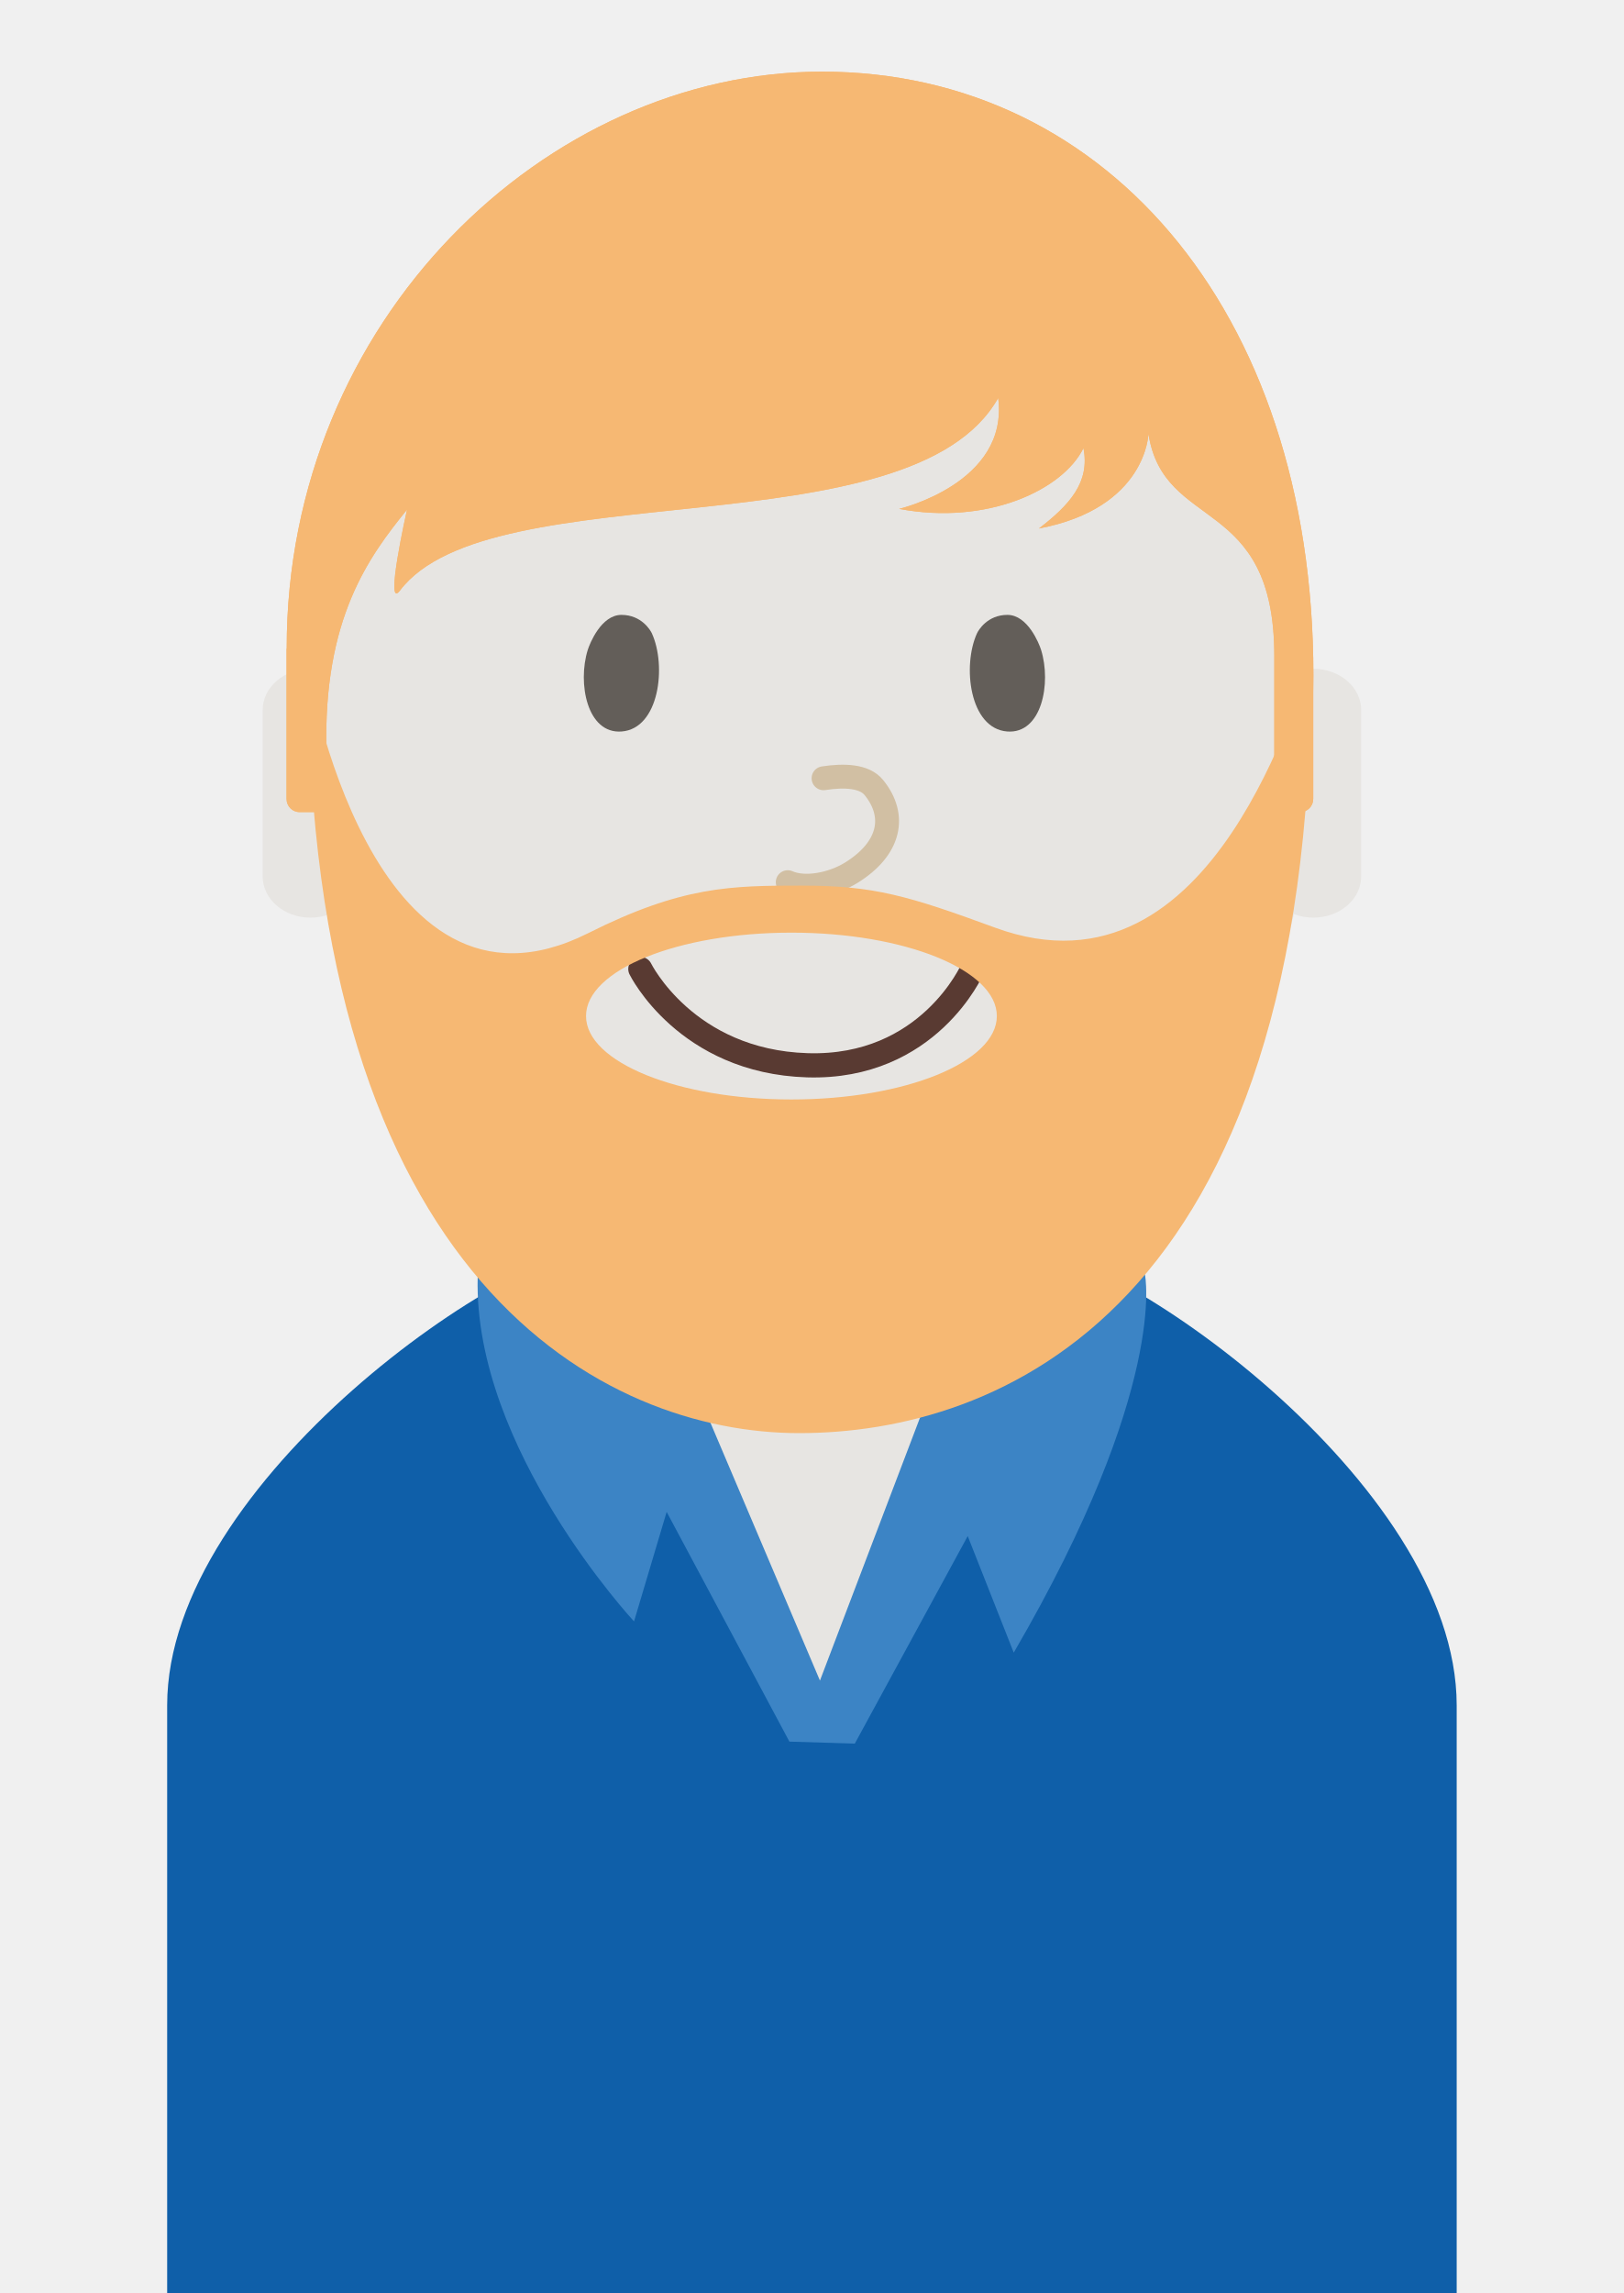
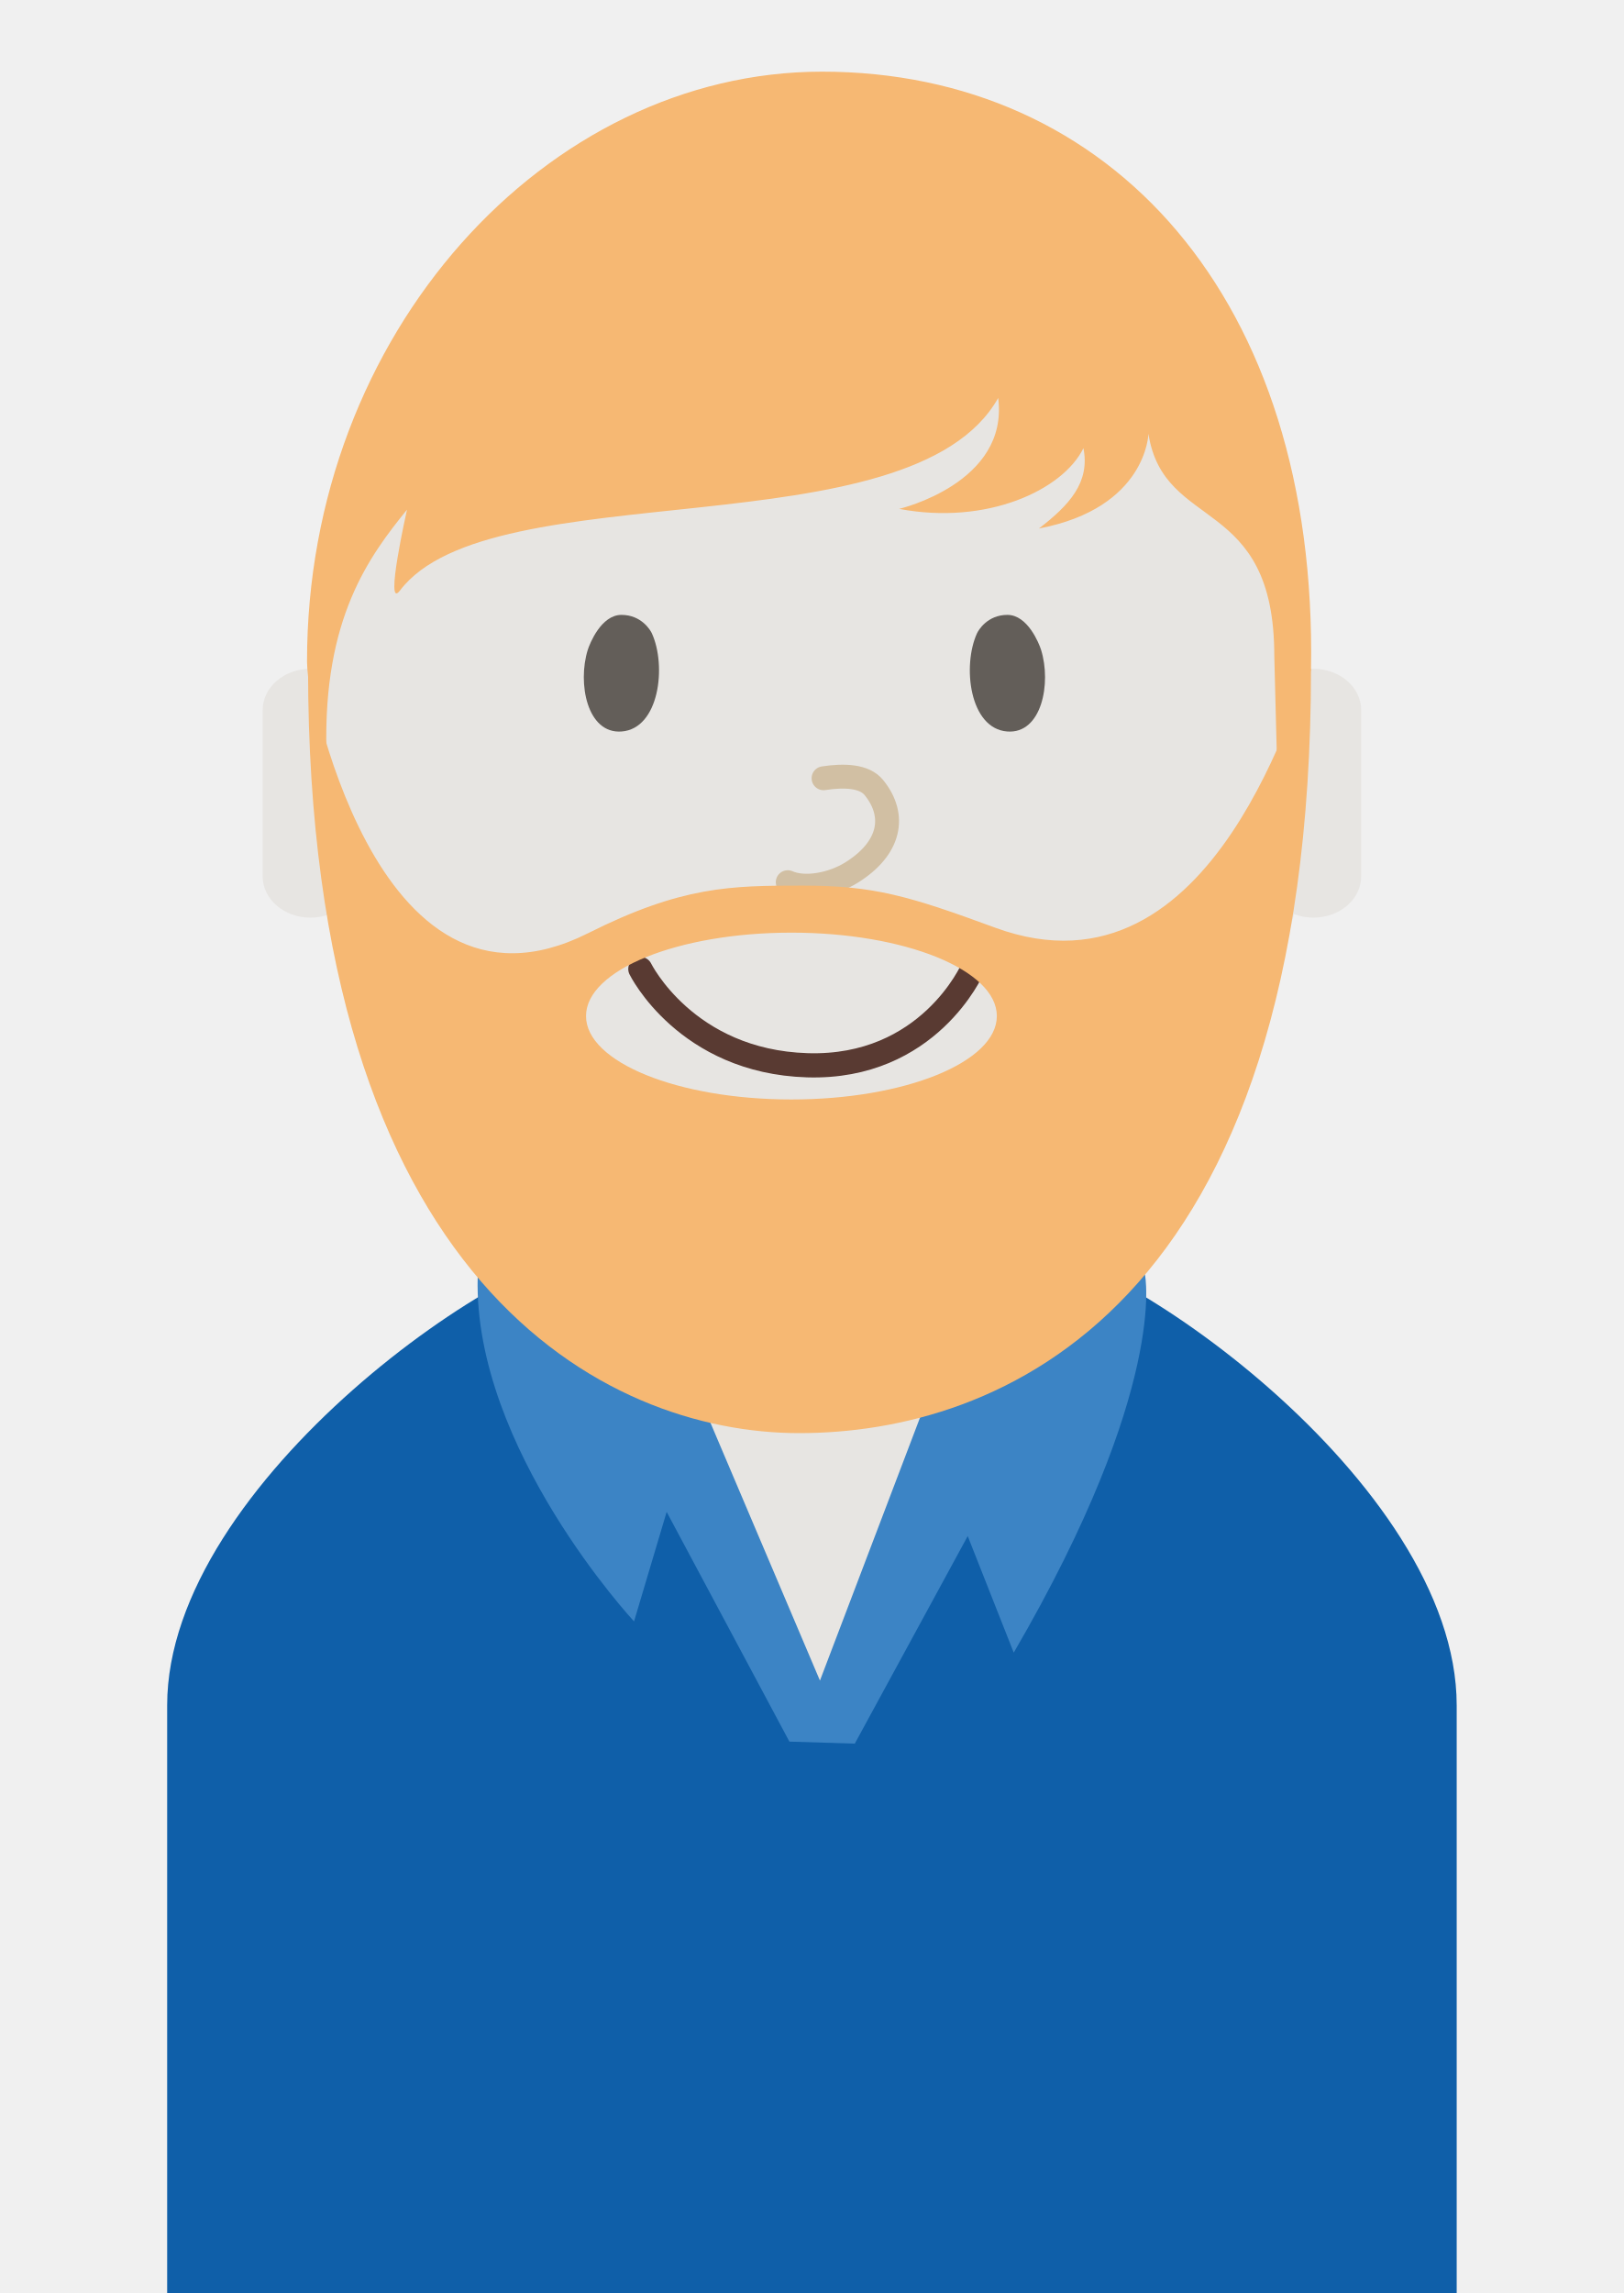
- <svg xmlns="http://www.w3.org/2000/svg" xmlns:xlink="http://www.w3.org/1999/xlink" width="68" height="96" viewBox="0 0 68 96">
-   <defs>
-     <path id="a" d="M1.589 30.72a.541.541 0 0 0 .081-.273v-2c-.144-5.564 1.786-8.148 3.374-10.11 0 0-.965 4.275-.294 3.385 3.8-5.02 21.4-1.581 25.05-8.06.46 3.567-4.148 4.643-4.148 4.643 3.673.696 6.855-.784 7.718-2.542.283 1.433-.589 2.384-1.865 3.364 4.514-.855 4.587-3.966 4.587-3.966.643 4.127 5.27 2.542 5.27 9.298v5.988c0 .306.244.553.546.553h.54a.55.55 0 0 0 .545-.553v-4.448C43.273 10.42 34.5 0 22.423 0 10.894 0 0 10.39.006 24.143c-.001.011-.007.023-.007.035v6.269c0 .306.244.553.544.553h.58c.167 0 .31-.08.41-.198" />
-     <path id="c" d="M20.242 18.031c-4.751 0-8.602-1.564-8.602-3.492 0-1.929 3.85-3.492 8.602-3.492 4.75 0 8.602 1.563 8.602 3.492 0 1.928-3.851 3.492-8.602 3.492m.46-8.954c-3.002 0-5.043.018-8.981 1.996C2.615 15.643 0 0 0 0c0 25.732 12.461 32 20.564 32C28.795 32 42 27.019 42 0c-.55.43-3.894 14.267-13.228 10.838-3.623-1.33-5.07-1.76-8.07-1.76z" />
-   </defs>
+ <svg xmlns="http://www.w3.org/2000/svg" width="68" height="96" viewBox="0 0 68 96">
  <g fill="none" fill-rule="evenodd">
    <path fill="#E7E5E2" d="M21 53.673C22.021 55.306 24.89 84 33.5 84 42.112 84 46 54.772 46 53.251c-13.185-7.553-25 .422-25 .422z" />
    <path fill="#0F5FA9" d="M34 72.5L25.848 52C21.45 52 7 62.043 7 71.395V96h54V71.395C61 62.043 46.546 52 42.151 52L34 72.5z" />
    <path fill="#3C84C5" d="M25.877 50.448c-2.373.819-5.874 3.035-5.874 3.035-.178 7.167 6.548 14.4 6.548 14.4l1.366-4.585 5.14 9.617 2.738.085 4.729-8.69 1.927 4.88c6.489-11.143 5.494-15.832 5.494-15.832C45.355 51.16 42.086 50 42.086 50l-7.75 20.36-8.459-19.912z" />
    <path fill="#E7E5E2" d="M54.188 38.27C51.67 48.508 43.585 56 34 56c-9.586 0-17.67-7.492-20.188-17.73a2.27 2.27 0 0 1-.812.148c-1.103 0-2-.771-2-1.726v-6.965c0-.955.897-1.727 2-1.727.071 0 .142.003.211.01C14.663 16.132 23.417 7 34 7c10.582 0 19.337 9.132 20.789 21.01.07-.007.14-.01.211-.01 1.105 0 2 .772 2 1.727v6.965c0 .955-.895 1.726-2 1.726-.289 0-.564-.053-.812-.148z" />
    <g>
-       <path fill="#635E59" d="M26.03 30.625c-1.447.109-1.852-2.024-1.417-3.417.083-.264.562-1.465 1.41-1.465.847 0 1.221.656 1.273.769.623 1.358.317 3.993-1.266 4.113M42.18 30.625c1.447.109 1.852-2.024 1.416-3.417-.082-.264-.561-1.465-1.41-1.465-.846 0-1.22.656-1.272.769-.623 1.358-.318 3.993 1.266 4.113" />
+       <g fill="#635E59">
+         <path d="M26.03 30.625c-1.447.109-1.852-2.024-1.417-3.417.083-.264.562-1.465 1.41-1.465.847 0 1.221.656 1.273.769.623 1.358.317 3.993-1.266 4.113M42.18 30.625c1.447.109 1.852-2.024 1.416-3.417-.082-.264-.561-1.465-1.41-1.465-.846 0-1.22.656-1.272.769-.623 1.358-.318 3.993 1.266 4.113" />
+       </g>
      <path stroke="#D1BFA3" stroke-linecap="round" d="M34.487 32.583c.865-.133 1.708-.1 2.104.385.965 1.185.688 2.554-.937 3.566-.812.505-1.962.712-2.667.4" />
      <path stroke="#593A32" stroke-linecap="round" stroke-width="1.013" d="M40.722 40.568s-1.828 4.187-6.914 4.031c-5.086-.156-6.993-4.031-6.993-4.031" />
+       <path fill="#F6B873" d="M33.601 37.077c3.002 0 4.448.43 8.071 1.761C51.006 42.268 54.35 28.429 54.9 28c0 27.019-13.205 32-21.436 32C25.361 60 12.9 53.732 12.9 28c0 0 2.615 15.643 11.72 11.073 3.94-1.978 5.98-1.996 8.981-1.996zm-.46 8.954c4.752 0 8.603-1.564 8.603-3.492 0-1.929-3.851-3.492-8.602-3.492s-8.602 1.563-8.602 3.492c0 1.928 3.85 3.492 8.602 3.492z" />
    </g>
-     <g>
-       <g transform="translate(12 3)">
-         <mask id="b" fill="#fff">
-           <use xlink:href="#a" />
-         </mask>
-         <use fill="#F6B873" xlink:href="#a" />
-         <g fill="#F6B873" mask="url(#b)">
-           <path d="M-11.727-26h67v79h-67z" />
-         </g>
-       </g>
-     </g>
-     <g>
-       <g transform="translate(12.9 28)">
-         <mask id="d" fill="#fff">
-           <use xlink:href="#c" />
-         </mask>
-         <g fill="#F6B873" mask="url(#d)">
-           <path d="M-14-25h69v79h-69z" />
-         </g>
-       </g>
-     </g>
+     <path fill="#F6B873" d="M13.67 31.447c-.144-5.564 1.786-8.148 3.374-10.11 0 0-.965 4.275-.294 3.385 3.8-5.02 21.4-1.581 25.05-8.06.46 3.567-4.148 4.643-4.148 4.643 3.673.696 6.855-.784 7.718-2.542.283 1.433-.589 2.384-1.865 3.364 4.514-.855 4.587-3.966 4.587-3.966.643 4.127 5.27 2.542 5.27 9.298l.102 3.988c0 .162.479-.972 1.436-3.4C55.18 12.466 46.5 3 34.422 3 22.895 3 12.85 13.948 12.857 27.702c0 .317.078.917.112 1.21.514 4.468.721 7.461.62 8.98.083-1.016.11-3.164.081-6.445z" />
  </g>
</svg>
